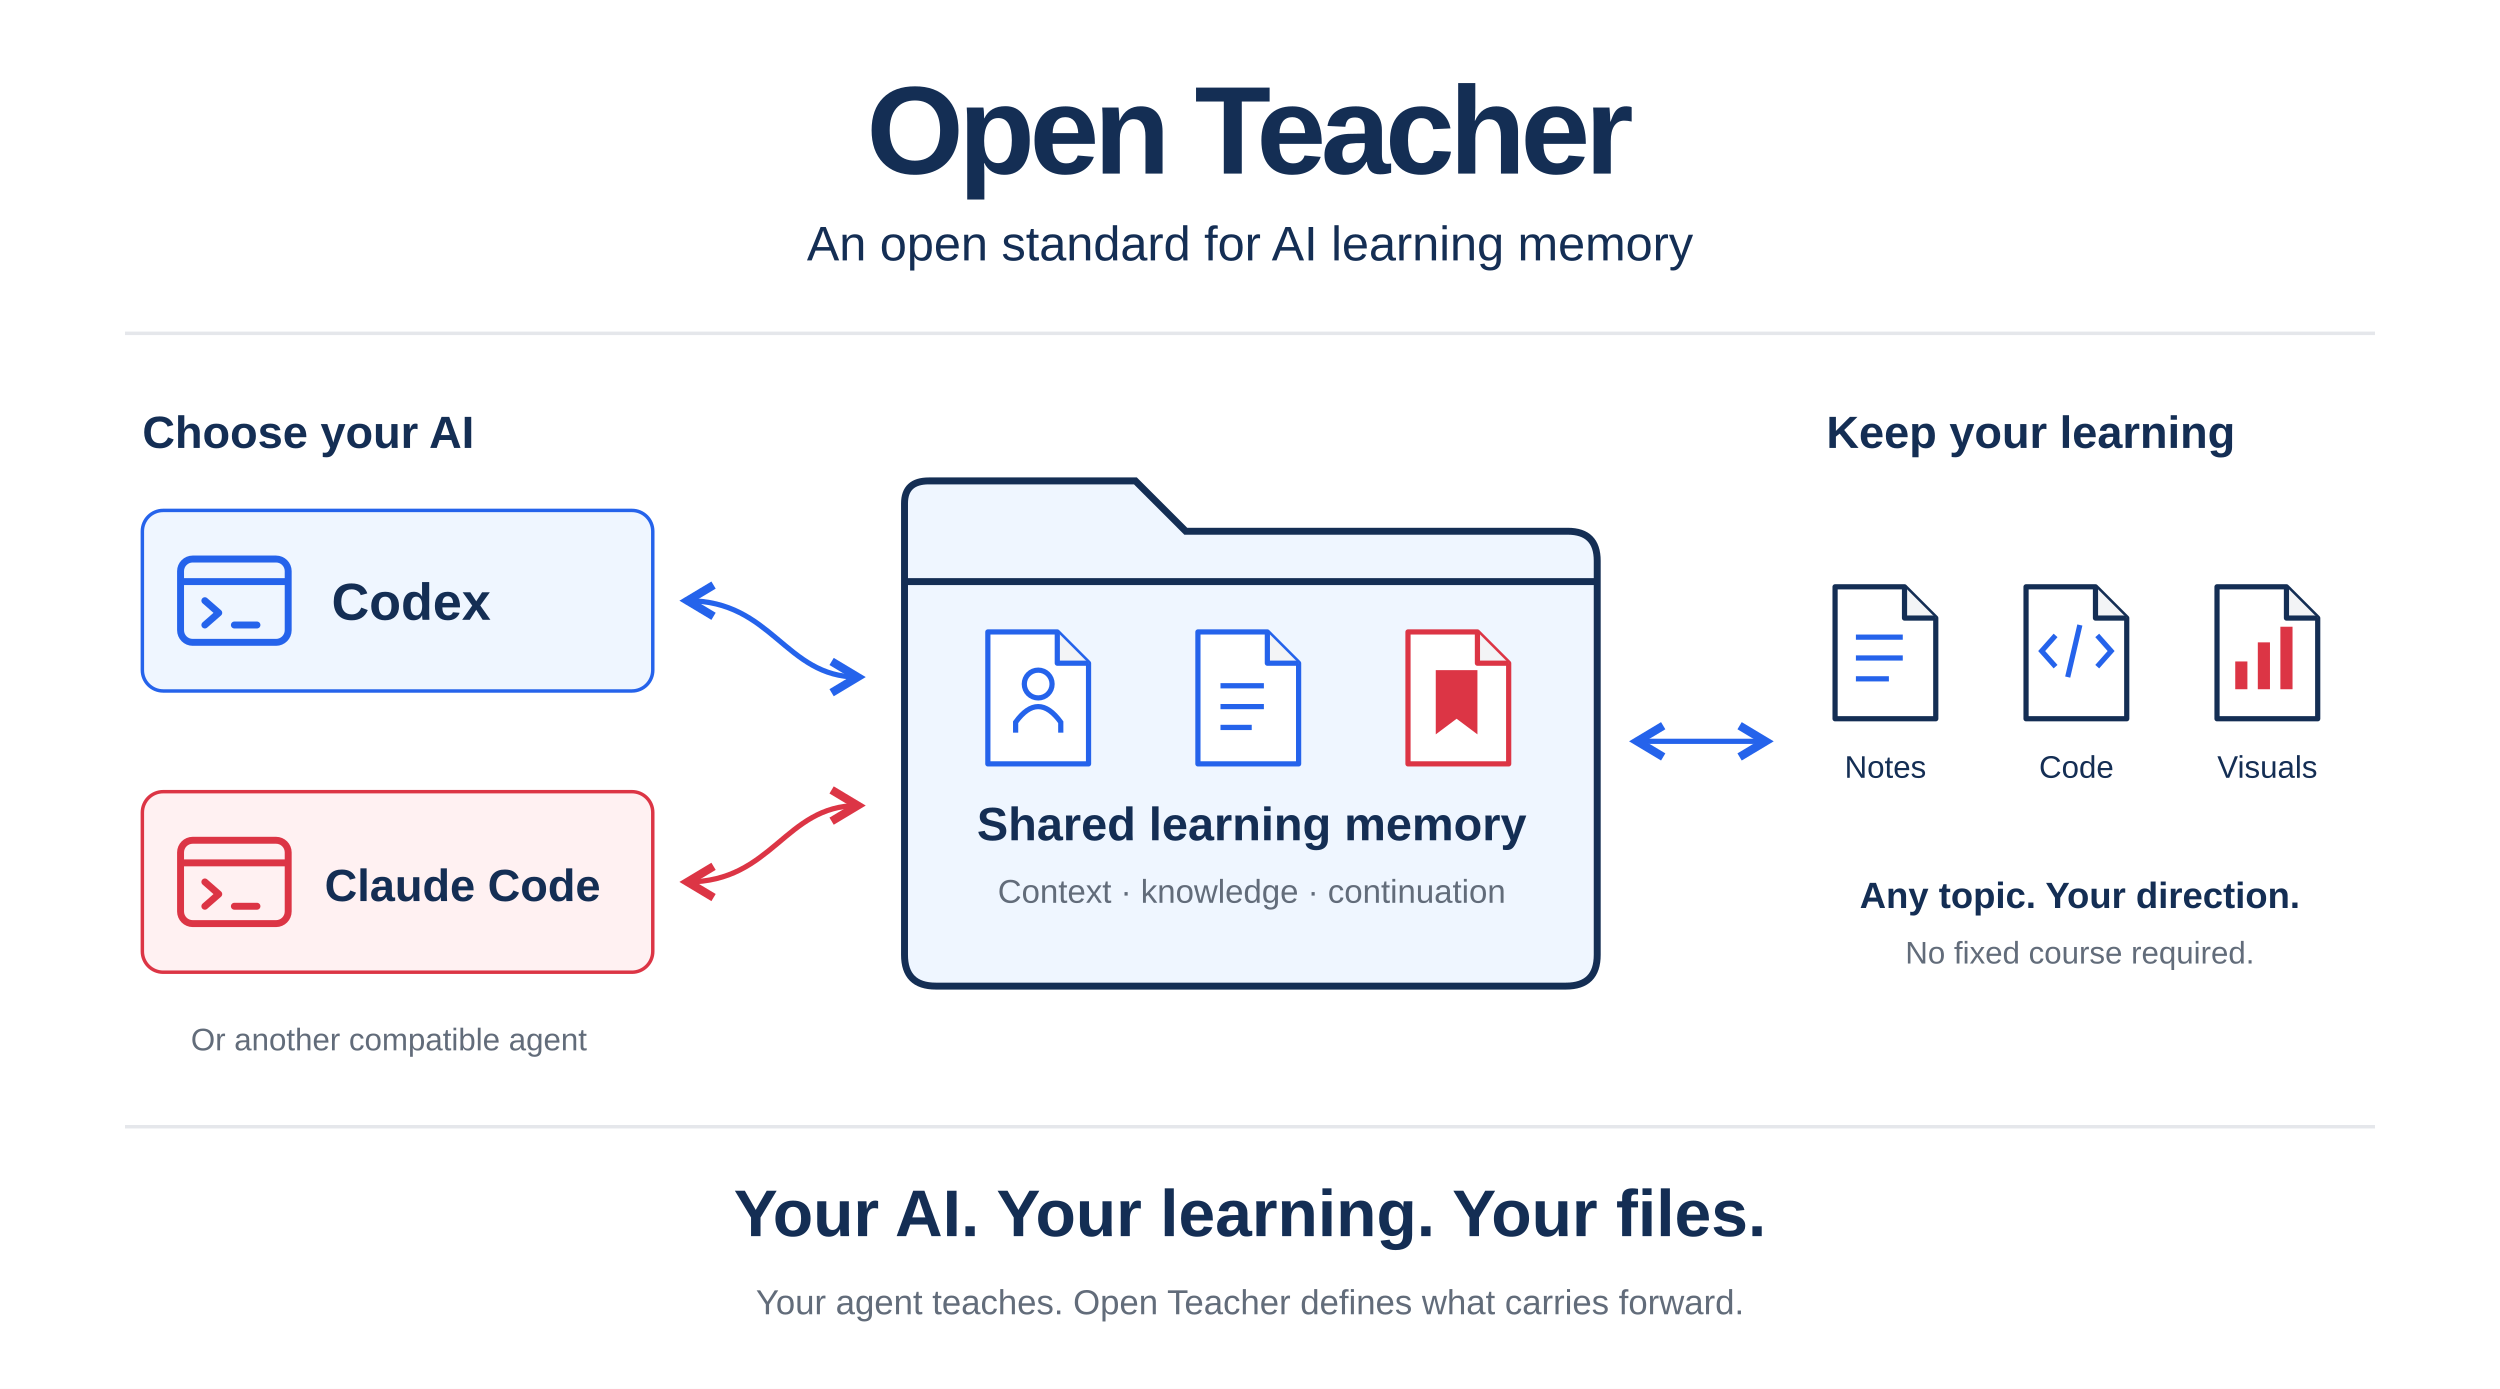
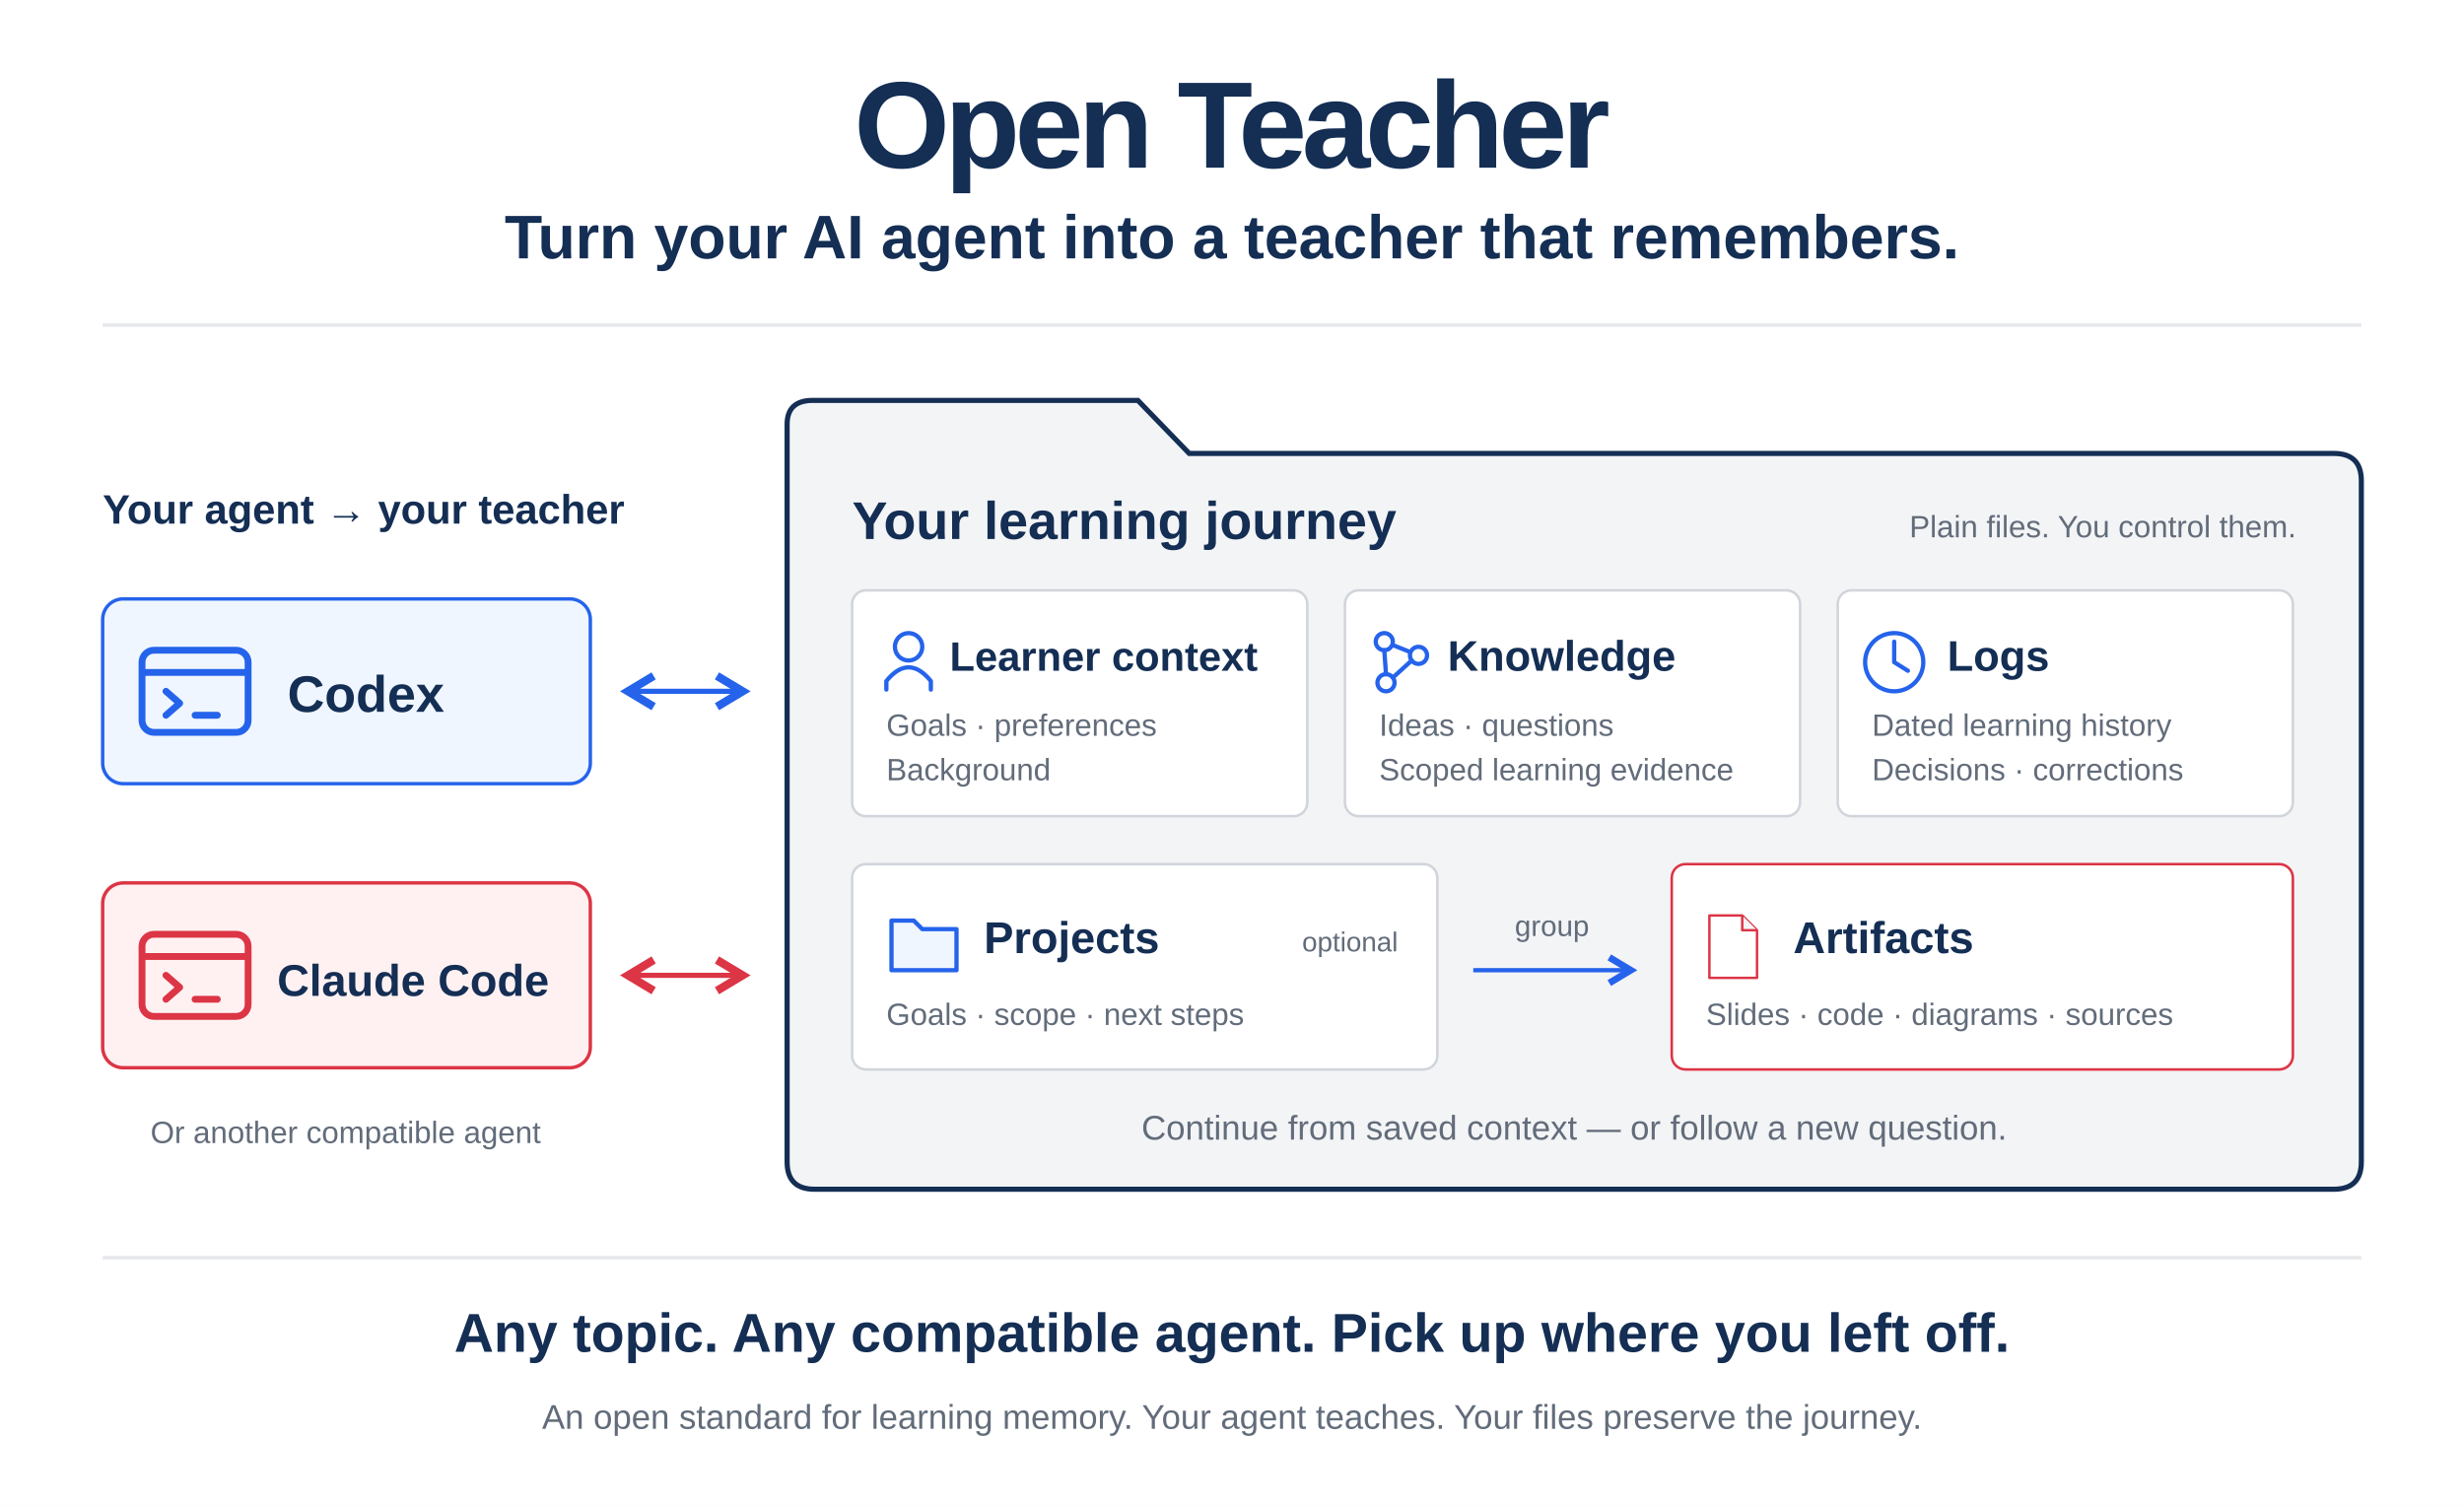
- <svg xmlns="http://www.w3.org/2000/svg" width="1440" height="800" viewBox="0 0 1440 800" role="img" aria-labelledby="title desc">
+ <svg xmlns="http://www.w3.org/2000/svg" width="1440" height="880" viewBox="0 0 1440 880" role="img" aria-labelledby="title desc">
  <defs>
    <marker id="blueArrow" markerWidth="8" markerHeight="8" refX="6" refY="4" orient="auto-start-reverse">
      <path d="M1 1L6 4L1 7" fill="none" stroke="#2563eb" stroke-width="1.6" />
    </marker>
    <marker id="redArrow" markerWidth="8" markerHeight="8" refX="6" refY="4" orient="auto-start-reverse">
      <path d="M1 1L6 4L1 7" fill="none" stroke="#dc3545" stroke-width="1.6" />
    </marker>
    <g id="terminal" fill="none" stroke="currentColor" stroke-width="4" stroke-linecap="round" stroke-linejoin="round">
      <rect width="62" height="48" rx="7" />
      <path d="M1 13H61M14 24l8 7-8 7m17 0h13" />
    </g>
    <g id="file" fill="white" stroke="currentColor" stroke-width="3" stroke-linejoin="round">
      <path d="M0 0h40l18 18v58H0z" />
      <path d="M40 0v18h18" fill="#f3f4f6" />
    </g>
  </defs>
-   <rect width="1440" height="800" fill="#fff" />
+   <rect width="1440" height="880" fill="#fff" />
  <g font-family="Arial, Helvetica, sans-serif" fill="#142e54">
-     <text x="720" y="100" text-anchor="middle" font-size="72" font-weight="700" letter-spacing="-3">Open Teacher</text>
-     <text x="720" y="150" text-anchor="middle" font-size="28">An open standard for AI learning memory</text>
-     <path d="M72 192H1368" stroke="#e5e7eb" stroke-width="2" />
-     <text x="82" y="258" font-size="26" font-weight="700">Choose your AI</text>
-     <rect x="82" y="294" width="294" height="104" rx="12" fill="#eff6ff" stroke="#2563eb" stroke-width="2" />
-     <use href="#terminal" x="104" y="322" color="#2563eb" />
-     <text x="191" y="357" font-size="30" font-weight="700">Codex</text>
-     <rect x="82" y="456" width="294" height="104" rx="12" fill="#fff1f2" stroke="#dc3545" stroke-width="2" />
-     <use href="#terminal" x="104" y="484" color="#dc3545" />
-     <text x="187" y="519" font-size="26" font-weight="700">Claude Code</text>
-     <path d="M396 346C445 346 452 390 494 390" fill="none" stroke="#2563eb" stroke-width="3" marker-start="url(#blueArrow)" marker-end="url(#blueArrow)" />
-     <path d="M396 508C445 508 452 464 494 464" fill="none" stroke="#dc3545" stroke-width="3" marker-start="url(#redArrow)" marker-end="url(#redArrow)" />
-     <text x="224" y="605" text-anchor="middle" font-size="18" fill="#626c7a">Or another compatible agent</text>
-     <path d="M521 315V290Q521 277 535 277H654L683 306H903Q920 306 920 323V550Q920 568 902 568H539Q521 568 521 550Z" fill="#eff6ff" stroke="#142e54" stroke-width="4" />
-     <path d="M521 335H920" stroke="#142e54" stroke-width="4" />
-     <g color="#2563eb">
-       <use href="#file" x="569" y="364" />
-       <use href="#file" x="690" y="364" />
+     <text x="720" y="98" text-anchor="middle" font-size="72" font-weight="700" letter-spacing="-3">Open Teacher</text>
+     <text x="720" y="151" text-anchor="middle" font-size="36" font-weight="700">Turn your AI agent into a teacher that remembers.</text>
+     <path d="M60 190H1380" stroke="#e5e7eb" stroke-width="2" />
+     <text x="60" y="306" font-size="24" font-weight="700">Your agent → your teacher</text>
+     <rect x="60" y="350" width="285" height="108" rx="12" fill="#eff6ff" stroke="#2563eb" stroke-width="2" />
+     <use href="#terminal" x="83" y="380" color="#2563eb" />
+     <text x="168" y="416" font-size="30" font-weight="700">Codex</text>
+     <rect x="60" y="516" width="285" height="108" rx="12" fill="#fff1f2" stroke="#dc3545" stroke-width="2" />
+     <use href="#terminal" x="83" y="546" color="#dc3545" />
+     <text x="162" y="582" font-size="26" font-weight="700">Claude Code</text>
+     <path d="M367 404H434" stroke="#2563eb" stroke-width="3" marker-start="url(#blueArrow)" marker-end="url(#blueArrow)" />
+     <path d="M367 570H434" stroke="#dc3545" stroke-width="3" marker-start="url(#redArrow)" marker-end="url(#redArrow)" />
+     <text x="202" y="668" text-anchor="middle" font-size="18" fill="#626c7a">Or another compatible agent</text>
+     <path d="M460 270V248Q460 234 475 234H665L695 265H1364Q1380 265 1380 281V679Q1380 695 1364 695H476Q460 695 460 679Z" fill="#f3f4f6" stroke="#142e54" stroke-width="3" />
+     <text x="498" y="315" font-size="31" font-weight="700">Your learning journey</text>
+     <text x="1342" y="314" text-anchor="end" font-size="18" fill="#626c7a">Plain files. You control them.</text>
+     <g fill="#fff" stroke="#d1d5db" stroke-width="1.5">
+       <rect x="498" y="345" width="266" height="132" rx="8" />
+       <rect x="786" y="345" width="266" height="132" rx="8" />
+       <rect x="1074" y="345" width="266" height="132" rx="8" />
    </g>
-     <use href="#file" x="811" y="364" color="#dc3545" />
-     <g stroke="#2563eb" stroke-width="3" fill="none">
-       <circle cx="598" cy="394" r="8" />
-       <path d="M585 422v-6q13-18 26 0v6M703 395h25m-25 12h25m-25 12h18" />
+     <g stroke="#2563eb" fill="none" stroke-width="2.5" stroke-linecap="round" stroke-linejoin="round">
+       <circle cx="531" cy="378" r="8" />
+       <path d="M518 403v-5q13-16 26 0v5" />
+       <circle cx="809" cy="375" r="5" />
+       <circle cx="829" cy="383" r="5" />
+       <circle cx="810" cy="399" r="5" />
+       <path d="M814 377l10 4m1 5-11 10m-5-16 1 14" />
+       <circle cx="1107" cy="387" r="17" />
+       <path d="M1107 375v12l8 5" />
    </g>
-     <path d="M827 386h24v37l-12-9-12 9z" fill="#dc3545" />
-     <text x="721" y="484" text-anchor="middle" font-size="27" font-weight="700">Shared learning memory</text>
-     <text x="721" y="520" text-anchor="middle" font-size="19" fill="#626c7a">Context · knowledge · continuation</text>
-     <path d="M943 427H1017" stroke="#2563eb" stroke-width="3" marker-start="url(#blueArrow)" marker-end="url(#blueArrow)" />
-     <text x="1052" y="258" font-size="26" font-weight="700">Keep your learning</text>
-     <g color="#142e54">
-       <use href="#file" x="1057" y="338" />
-       <use href="#file" x="1167" y="338" />
-       <use href="#file" x="1277" y="338" />
+     <text x="555" y="392" font-size="24" font-weight="700">Learner context</text>
+     <text x="846" y="392" font-size="25" font-weight="700">Knowledge</text>
+     <text x="1138" y="392" font-size="25" font-weight="700">Logs</text>
+     <g font-size="18" fill="#626c7a">
+       <text x="518" y="430">Goals · preferences</text>
+       <text x="518" y="456">Background</text>
+       <text x="806" y="430">Ideas · questions</text>
+       <text x="806" y="456">Scoped learning evidence</text>
+       <text x="1094" y="430">Dated learning history</text>
+       <text x="1094" y="456">Decisions · corrections</text>
    </g>
-     <path d="M1069 367h27m-27 12h27m-27 12h19" stroke="#2563eb" stroke-width="3" />
-     <path d="M1184 366l-8 9 8 9m24-18 8 9-8 9m-10-24-7 30" fill="none" stroke="#2563eb" stroke-width="3" />
-     <path d="M1291 397v-16m13 16v-27m13 27v-36" stroke="#dc3545" stroke-width="7" />
-     <text x="1086" y="448" text-anchor="middle" font-size="18">Notes</text>
-     <text x="1196" y="448" text-anchor="middle" font-size="18">Code</text>
-     <text x="1306" y="448" text-anchor="middle" font-size="18">Visuals</text>
-     <text x="1198" y="523" text-anchor="middle" font-size="21" font-weight="700">Any topic. Your direction.</text>
-     <text x="1198" y="555" text-anchor="middle" font-size="18" fill="#626c7a">No fixed course required.</text>
-     <path d="M72 649H1368" stroke="#e5e7eb" stroke-width="2" />
-     <text x="720" y="712" text-anchor="middle" font-size="38" font-weight="700">Your AI. Your learning. Your files.</text>
-     <text x="720" y="757" text-anchor="middle" font-size="20" fill="#626c7a">Your agent teaches. Open Teacher defines what carries forward.</text>
+     <rect x="498" y="505" width="342" height="120" rx="8" fill="#fff" stroke="#d1d5db" stroke-width="1.5" />
+     <path d="M521 538h13l5 5h20v24h-38z" fill="#eff6ff" stroke="#2563eb" stroke-width="2.5" stroke-linejoin="round" />
+     <text x="575" y="557" font-size="26" font-weight="700">Projects</text>
+     <text x="817" y="556" text-anchor="end" font-size="16" fill="#626c7a">optional</text>
+     <text x="518" y="599" font-size="18" fill="#626c7a">Goals · scope · next steps</text>
+     <text x="907" y="547" text-anchor="middle" font-size="17" fill="#626c7a">group</text>
+     <path d="M861 567H953" fill="none" stroke="#2563eb" stroke-width="2.5" marker-end="url(#blueArrow)" />
+     <rect x="977" y="505" width="363" height="120" rx="8" fill="#fff" stroke="#dc3545" stroke-width="1.5" />
+     <g transform="translate(999 535) scale(.48)" color="#dc3545">
+       <use href="#file" />
+     </g>
+     <text x="1048" y="557" font-size="26" font-weight="700">Artifacts</text>
+     <text x="997" y="599" font-size="18" fill="#626c7a">Slides · code · diagrams · sources</text>
+     <text x="920" y="666" text-anchor="middle" font-size="20" fill="#626c7a">Continue from saved context — or follow a new question.</text>
+     <path d="M60 735H1380" stroke="#e5e7eb" stroke-width="2" />
+     <text x="720" y="790" text-anchor="middle" font-size="32" font-weight="700">Any topic. Any compatible agent. Pick up where you left off.</text>
+     <text x="720" y="835" text-anchor="middle" font-size="20" fill="#626c7a">An open standard for learning memory. Your agent teaches. Your files preserve the journey.</text>
  </g>
</svg>
